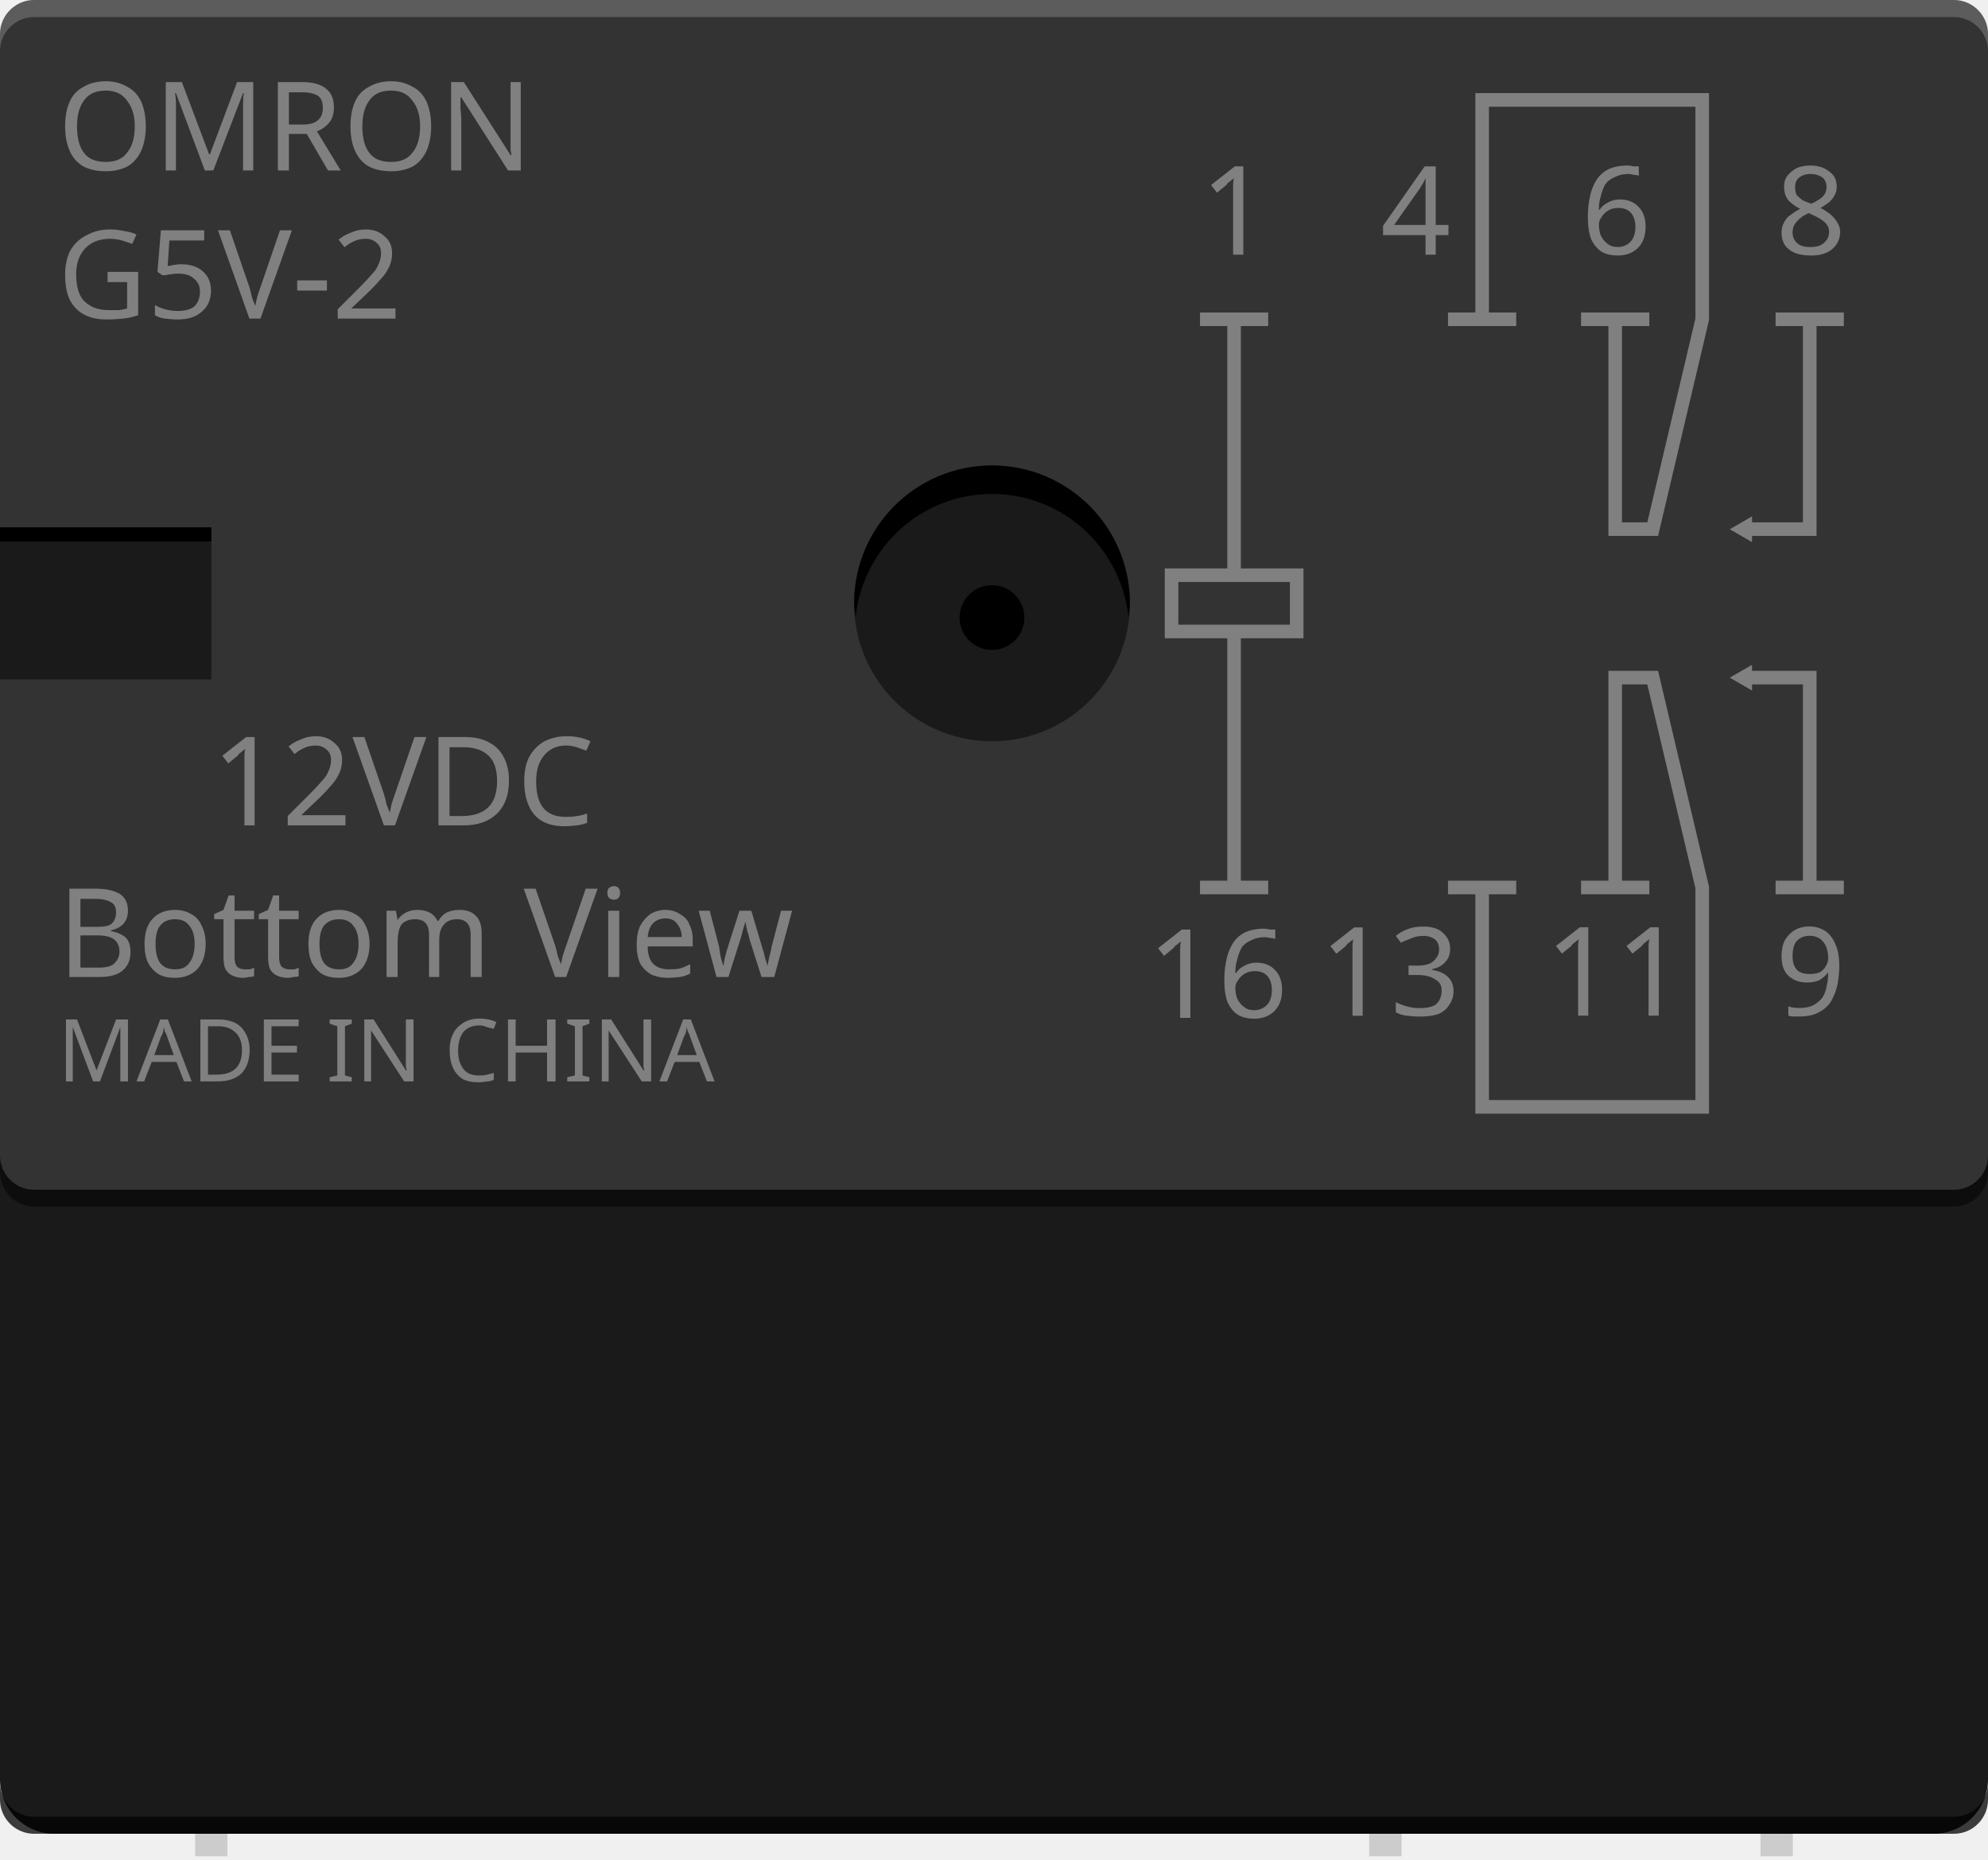
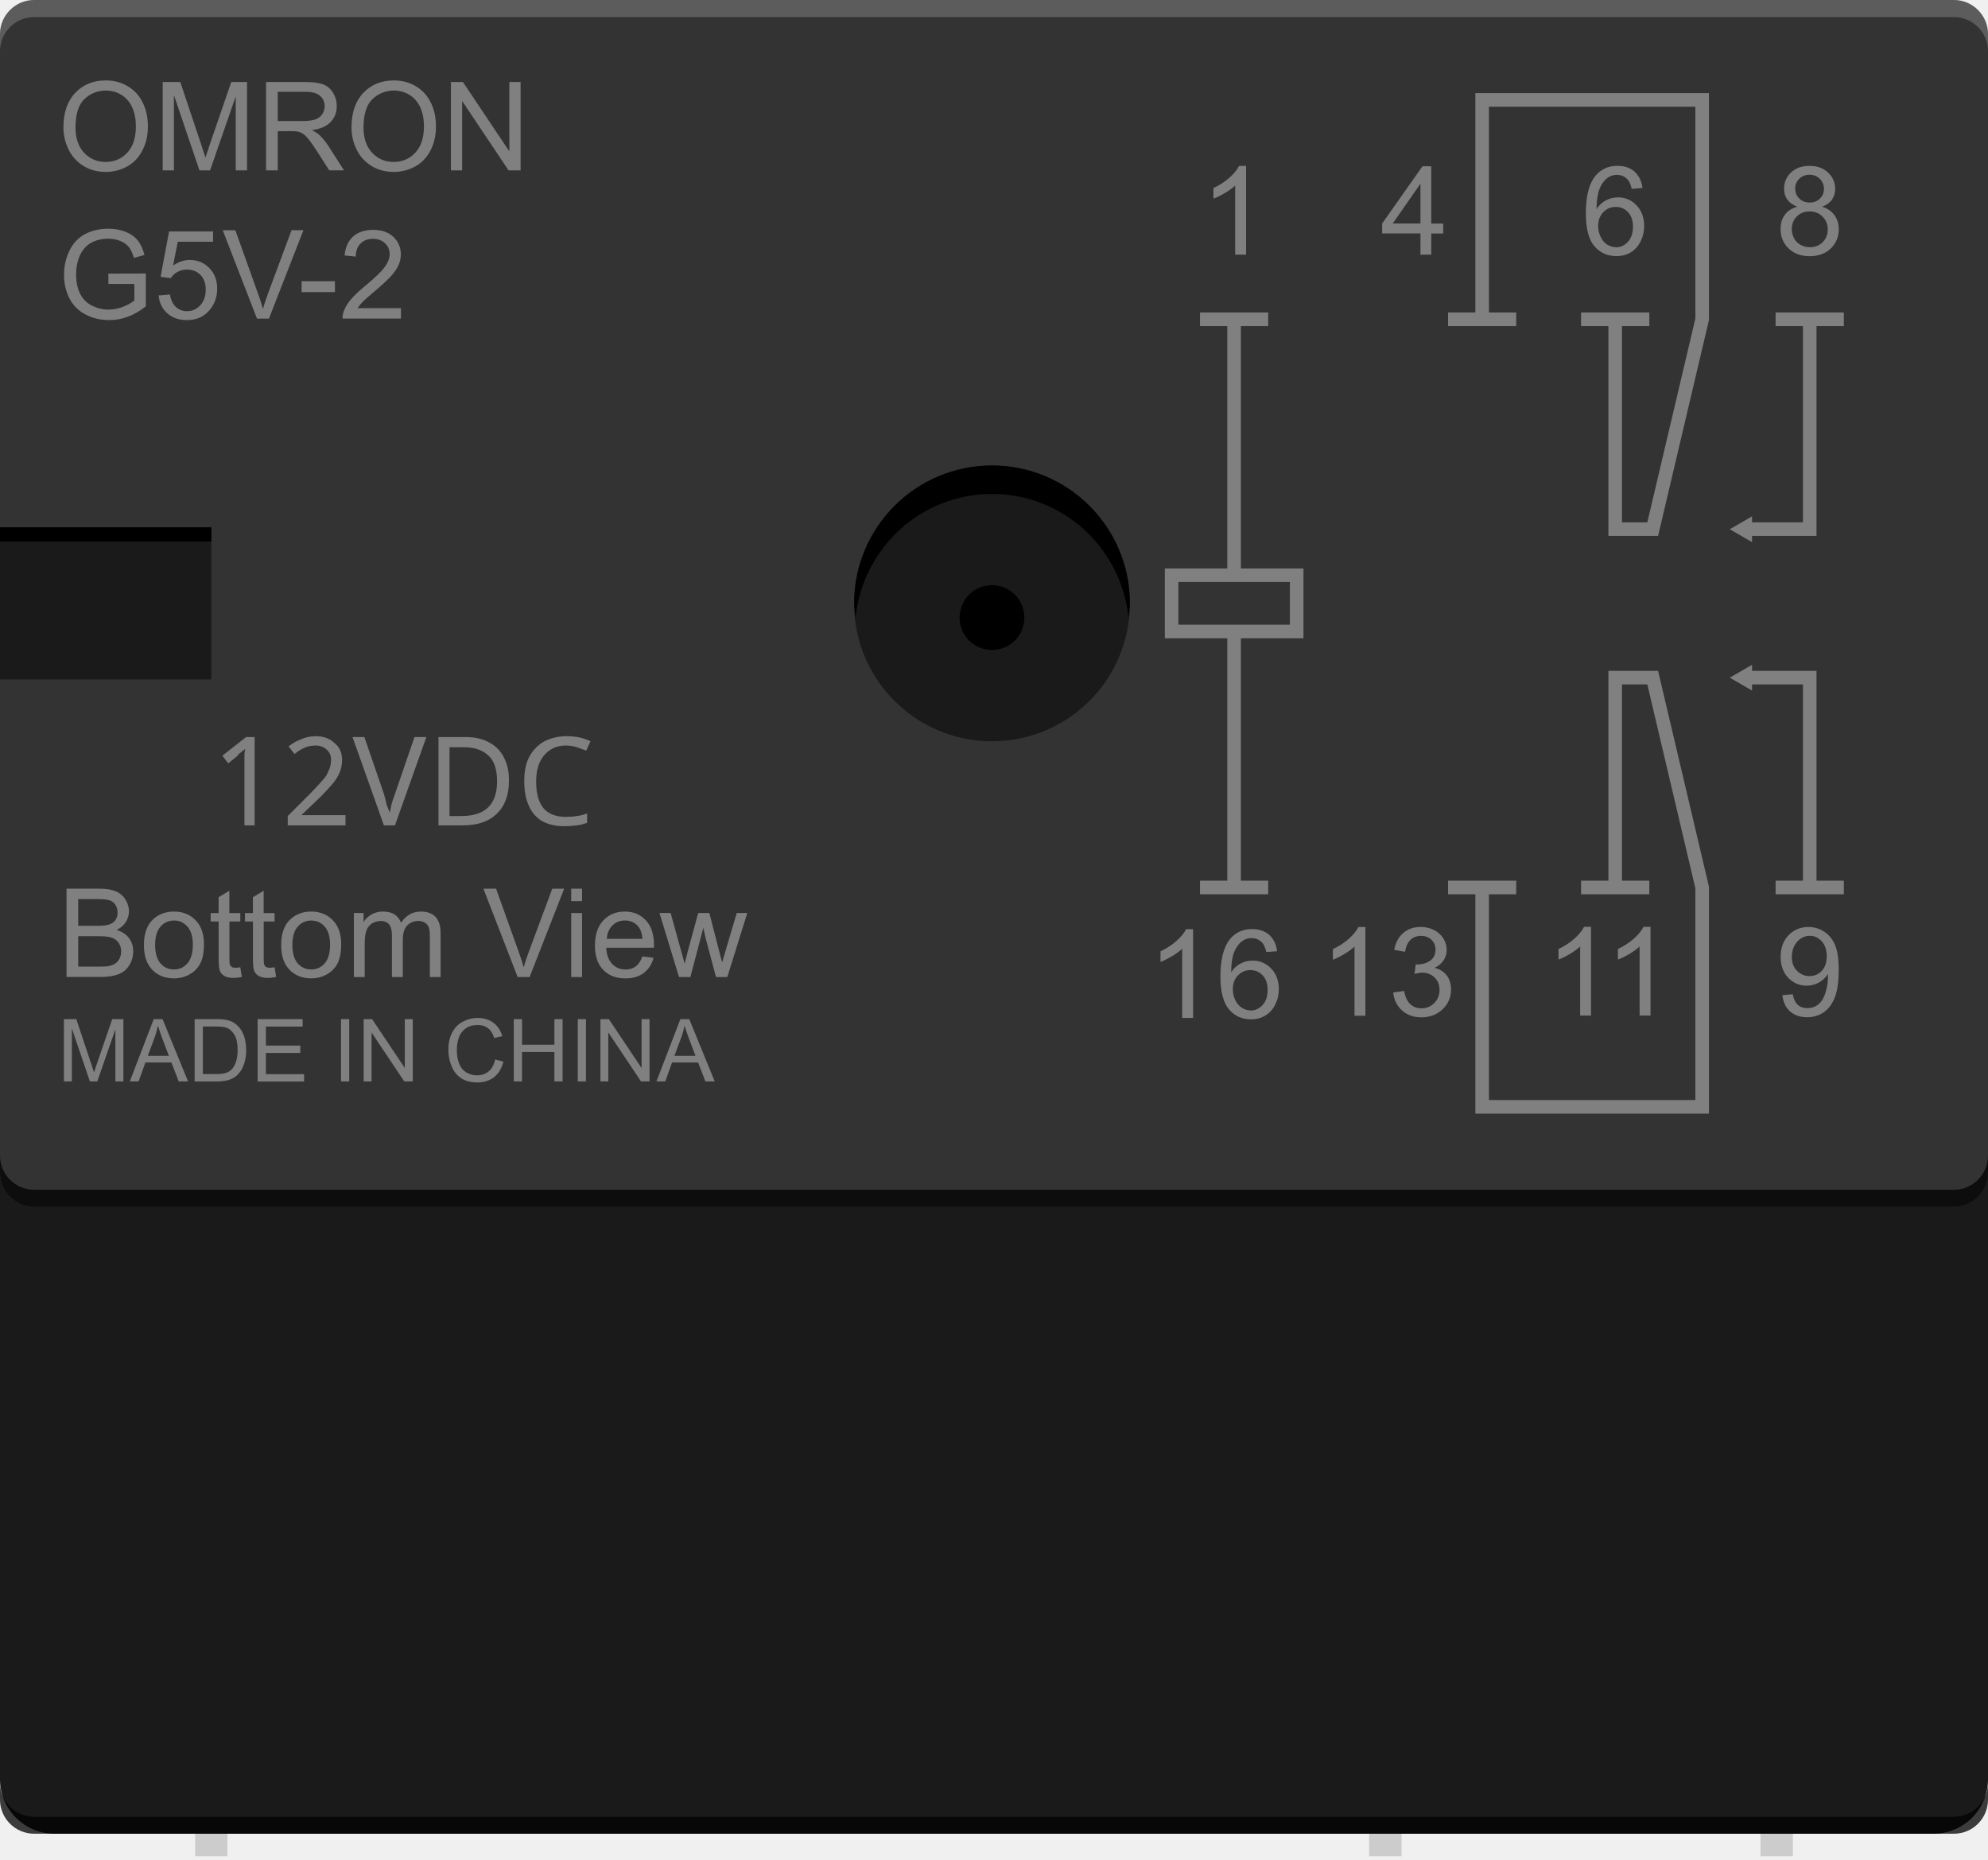
<svg xmlns="http://www.w3.org/2000/svg" version="1.1" id="Ebene_1" x="0px" y="0px" width="36.576px" height="34.209px" viewBox="0 0 36.576 34.209" enable-background="new 0 0 36.576 34.209" xml:space="preserve">
  <g>
    <g>
      <rect x="3.59" y="33.674" fill="#CCCCCC" width="0.595" height="0.478" />
-       <rect x="25.191" y="33.674" fill="#CCCCCC" width="0.595" height="0.478" />
-       <rect x="32.39" y="33.674" fill="#CCCCCC" width="0.595" height="0.478" />
+       <rect x="25.19" y="33.674" fill="#CCCCCC" width="0.596" height="0.478" />
+       <rect x="32.39" y="33.674" fill="#CCCCCC" width="0.596" height="0.478" />
      <g>
-         <path fill="#1A1A1A" d="M36.576,32.738c0,0.55-0.45,1-1,1H1c-0.55,0-1-0.45-1-1v-11.35c0-0.55,0.45-1,1-1h34.576     c0.55,0,1,0.45,1,1V32.738z" />
+         <path fill="#1A1A1A" d="M36.576,32.737c0,0.551-0.45,1-1,1H1c-0.55,0-1-0.449-1-1v-11.35c0-0.55,0.45-1,1-1h34.576     c0.55,0,1,0.45,1,1V32.737z" />
      </g>
      <g>
-         <path fill="#333333" d="M36.576,21.574c0,0.346-0.282,0.628-0.627,0.628H0.627C0.283,22.202,0,21.92,0,21.574V0.627     C0,0.283,0.283,0,0.627,0h35.322c0.345,0,0.627,0.283,0.627,0.627V21.574z" />
+         <path fill="#333333" d="M36.576,21.574c0,0.346-0.282,0.628-0.627,0.628H0.627C0.283,22.202,0,21.92,0,21.574V0.627     C0,0.283,0.283,0,0.627,0h35.322c0.345,0,0.627,0.283,0.627,0.627V21.574L36.576,21.574z" />
        <g>
          <circle fill="#1A1A1A" cx="18.251" cy="11.101" r="2.537" />
          <circle cx="18.251" cy="11.362" r="0.596" />
-           <path d="M18.251,9.088c1.312,0,2.378,0.999,2.511,2.274c0.009-0.087,0.026-0.172,0.026-0.262c0-1.4-1.136-2.536-2.537-2.536      c-1.4,0-2.536,1.136-2.536,2.536c0,0.09,0.018,0.175,0.026,0.262C15.874,10.087,16.939,9.088,18.251,9.088z" />
+           <path d="M18.251,9.088c1.313,0,2.378,0.999,2.512,2.274c0.008-0.087,0.025-0.172,0.025-0.262c0-1.4-1.137-2.536-2.537-2.536      c-1.4,0-2.536,1.136-2.536,2.536c0,0.09,0.018,0.175,0.026,0.262C15.874,10.087,16.939,9.088,18.251,9.088z" />
        </g>
      </g>
-       <text transform="matrix(1 0 0 1 1.0576 3.1353)">
-         <tspan x="0" y="0" fill="#808080" font-family="'ArialMT'" font-size="2.271">OMRON</tspan>
-         <tspan x="0" y="2.726" fill="#808080" font-family="'ArialMT'" font-size="2.271">G5V-2</tspan>
-       </text>
-       <text transform="matrix(1 0 0 1 1.0576 17.9746)">
-         <tspan x="0" y="0" fill="#808080" font-family="'ArialMT'" font-size="2.271">Bottom View</tspan>
-         <tspan x="0" y="1.92" fill="#808080" font-family="'ArialMT'" font-size="1.6">MADE IN CHINA</tspan>
-       </text>
+       <g enable-background="new    ">
+         <path fill="#808080" d="M1.167,2.343c0-0.27,0.072-0.481,0.217-0.634s0.332-0.229,0.561-0.229c0.15,0,0.286,0.035,0.406,0.107     c0.121,0.071,0.212,0.172,0.275,0.3c0.063,0.128,0.095,0.273,0.095,0.437c0,0.165-0.033,0.313-0.1,0.442S2.462,2.996,2.34,3.063     c-0.122,0.066-0.254,0.1-0.395,0.1c-0.153,0-0.29-0.036-0.41-0.11S1.323,2.877,1.261,2.75C1.198,2.622,1.167,2.486,1.167,2.343z      M1.389,2.347c0,0.195,0.053,0.35,0.158,0.463c0.105,0.112,0.237,0.169,0.396,0.169c0.162,0,0.295-0.057,0.4-0.171     C2.448,2.694,2.5,2.533,2.5,2.324c0-0.133-0.022-0.248-0.067-0.347c-0.045-0.099-0.11-0.176-0.196-0.229     c-0.086-0.055-0.183-0.082-0.29-0.082c-0.152,0-0.284,0.053-0.394,0.157C1.444,1.927,1.389,2.102,1.389,2.347z" />
+         <path fill="#808080" d="M2.993,3.135V1.509h0.324l0.385,1.151c0.035,0.107,0.061,0.188,0.078,0.24     C3.798,2.842,3.827,2.755,3.866,2.64l0.389-1.131h0.29v1.626H4.337V1.774L3.865,3.135H3.67L3.2,1.751v1.384H2.993z" />
+         <path fill="#808080" d="M4.895,3.135V1.509h0.721c0.145,0,0.255,0.015,0.331,0.044s0.136,0.081,0.181,0.154     c0.045,0.074,0.068,0.156,0.068,0.245c0,0.115-0.038,0.213-0.112,0.292s-0.19,0.13-0.346,0.15c0.057,0.028,0.1,0.055,0.129,0.081     c0.063,0.058,0.123,0.13,0.179,0.217l0.283,0.442H6.057L5.842,2.797C5.779,2.7,5.728,2.625,5.687,2.573     C5.646,2.521,5.61,2.485,5.578,2.464S5.513,2.429,5.479,2.421c-0.024-0.006-0.064-0.008-0.12-0.008H5.11v0.722H4.895z      M5.11,2.227h0.463c0.098,0,0.175-0.011,0.23-0.03C5.859,2.176,5.901,2.144,5.93,2.099s0.043-0.094,0.043-0.146     c0-0.076-0.028-0.14-0.083-0.189S5.745,1.689,5.625,1.689H5.11V2.227z" />
+         <path fill="#808080" d="M6.467,2.343c0-0.27,0.072-0.481,0.217-0.634s0.332-0.229,0.561-0.229c0.15,0,0.286,0.035,0.406,0.107     c0.121,0.071,0.212,0.172,0.275,0.3C7.99,2.016,8.021,2.162,8.021,2.325c0,0.165-0.033,0.313-0.1,0.442S7.761,2.996,7.639,3.063     c-0.122,0.066-0.254,0.1-0.395,0.1c-0.153,0-0.29-0.036-0.41-0.11S6.622,2.877,6.56,2.75C6.498,2.622,6.467,2.486,6.467,2.343z      M6.688,2.347c0,0.195,0.053,0.35,0.158,0.463c0.105,0.112,0.237,0.169,0.396,0.169c0.162,0,0.295-0.057,0.4-0.171     C7.748,2.694,7.8,2.533,7.8,2.324c0-0.133-0.022-0.248-0.067-0.347c-0.045-0.099-0.11-0.176-0.196-0.229     C7.45,1.693,7.354,1.666,7.247,1.666c-0.152,0-0.284,0.053-0.394,0.157C6.744,1.927,6.688,2.102,6.688,2.347z" />
+         <path fill="#808080" d="M8.296,3.135V1.509h0.221l0.854,1.276V1.509h0.207v1.626H9.357L8.503,1.858v1.277H8.296z" />
+       </g>
+       <g enable-background="new    ">
+         <path fill="#808080" d="M1.994,5.224v-0.19l0.689-0.002v0.604C2.577,5.72,2.468,5.784,2.355,5.826     C2.243,5.869,2.127,5.889,2.009,5.889c-0.16,0-0.305-0.034-0.436-0.103C1.443,5.718,1.345,5.62,1.278,5.491     c-0.066-0.13-0.1-0.274-0.1-0.435c0-0.158,0.033-0.306,0.099-0.442c0.066-0.138,0.161-0.239,0.286-0.306     c0.124-0.066,0.267-0.1,0.429-0.1c0.118,0,0.224,0.019,0.319,0.057c0.095,0.038,0.169,0.091,0.224,0.159     C2.589,4.493,2.63,4.582,2.658,4.691L2.464,4.744C2.439,4.661,2.409,4.596,2.373,4.548C2.337,4.501,2.285,4.463,2.218,4.435     S2.076,4.392,1.994,4.392c-0.098,0-0.184,0.016-0.255,0.045c-0.072,0.03-0.13,0.069-0.174,0.118S1.487,4.658,1.462,4.716     C1.421,4.817,1.4,4.925,1.4,5.043c0,0.145,0.025,0.266,0.075,0.363s0.123,0.171,0.218,0.218C1.789,5.671,1.89,5.696,1.997,5.696     c0.093,0,0.184-0.019,0.273-0.054c0.088-0.036,0.156-0.074,0.202-0.115V5.224H1.994z" />
+         <path fill="#808080" d="M2.918,5.436l0.209-0.018C3.144,5.52,3.18,5.597,3.236,5.648C3.293,5.7,3.361,5.725,3.441,5.725     c0.096,0,0.177-0.036,0.244-0.108c0.066-0.072,0.1-0.169,0.1-0.288c0-0.114-0.032-0.204-0.096-0.27     C3.625,4.993,3.541,4.96,3.438,4.96c-0.064,0-0.123,0.015-0.174,0.044C3.211,5.033,3.171,5.071,3.142,5.118L2.954,5.093     l0.157-0.835H3.92v0.19H3.271L3.184,4.886c0.098-0.068,0.2-0.103,0.307-0.103c0.142,0,0.262,0.049,0.359,0.147     s0.146,0.225,0.146,0.38c0,0.146-0.043,0.273-0.129,0.381C3.764,5.824,3.621,5.889,3.441,5.889c-0.148,0-0.269-0.041-0.362-0.124     C2.985,5.682,2.932,5.573,2.918,5.436z" />
+         <path fill="#808080" d="M4.728,5.862l-0.63-1.626H4.33l0.423,1.182C4.787,5.512,4.815,5.6,4.838,5.683     c0.025-0.089,0.054-0.178,0.087-0.266l0.439-1.182h0.219L4.948,5.862H4.728z" />
+         <path fill="#808080" d="M5.549,5.374v-0.2h0.613v0.2H5.549z" />
+         <path fill="#808080" d="M7.377,5.67v0.191H6.302C6.301,5.814,6.309,5.767,6.326,5.723C6.353,5.65,6.396,5.578,6.457,5.507     c0.06-0.071,0.147-0.153,0.261-0.247c0.176-0.145,0.296-0.259,0.358-0.344s0.093-0.165,0.093-0.24c0-0.079-0.028-0.146-0.085-0.2     s-0.13-0.082-0.221-0.082c-0.096,0-0.173,0.029-0.23,0.087S6.546,4.619,6.545,4.72L6.34,4.7c0.014-0.153,0.067-0.27,0.159-0.351     c0.092-0.08,0.215-0.12,0.369-0.12c0.156,0,0.28,0.044,0.371,0.13C7.329,4.446,7.375,4.553,7.375,4.68     c0,0.065-0.013,0.13-0.04,0.192C7.308,4.935,7.264,5.001,7.202,5.071S7.038,5.236,6.895,5.357     c-0.12,0.101-0.197,0.169-0.231,0.205C6.63,5.598,6.602,5.633,6.58,5.67H7.377z" />
+       </g>
+       <g enable-background="new    ">
+         <path fill="#808080" d="M1.224,17.976v-1.626h0.61c0.124,0,0.224,0.017,0.299,0.05c0.075,0.032,0.134,0.083,0.176,0.151     s0.064,0.14,0.064,0.215c0,0.069-0.019,0.135-0.057,0.196s-0.095,0.111-0.171,0.148c0.099,0.029,0.174,0.078,0.227,0.147     c0.053,0.069,0.079,0.151,0.079,0.246c0,0.076-0.016,0.148-0.048,0.212c-0.032,0.066-0.072,0.115-0.119,0.152     c-0.047,0.035-0.106,0.063-0.178,0.08c-0.072,0.018-0.159,0.027-0.263,0.027H1.224z M1.439,17.033h0.352     c0.096,0,0.164-0.007,0.206-0.02c0.055-0.016,0.096-0.043,0.124-0.081c0.028-0.037,0.042-0.085,0.042-0.142     c0-0.054-0.013-0.102-0.039-0.143s-0.063-0.069-0.111-0.084c-0.048-0.016-0.13-0.022-0.247-0.022H1.439V17.033z M1.439,17.784     h0.405c0.07,0,0.119-0.004,0.146-0.008c0.05-0.01,0.091-0.025,0.125-0.045c0.033-0.021,0.061-0.051,0.082-0.09     c0.021-0.041,0.032-0.086,0.032-0.138c0-0.061-0.016-0.113-0.047-0.158c-0.031-0.044-0.074-0.075-0.129-0.094     c-0.055-0.019-0.135-0.027-0.238-0.027H1.439V17.784z" />
+         <path fill="#808080" d="M2.648,17.386c0-0.218,0.061-0.38,0.182-0.484c0.101-0.088,0.225-0.131,0.371-0.131     c0.162,0,0.294,0.053,0.397,0.159c0.103,0.105,0.154,0.252,0.154,0.439c0,0.151-0.022,0.27-0.068,0.358     c-0.045,0.086-0.112,0.154-0.199,0.201c-0.087,0.049-0.182,0.072-0.284,0.072c-0.165,0-0.298-0.053-0.4-0.158     S2.648,17.585,2.648,17.386z M2.854,17.386c0,0.15,0.033,0.263,0.099,0.339c0.066,0.074,0.148,0.111,0.249,0.111     c0.099,0,0.181-0.037,0.247-0.113c0.066-0.074,0.099-0.19,0.099-0.344c0-0.146-0.033-0.256-0.099-0.331s-0.148-0.112-0.247-0.112     c-0.1,0-0.183,0.037-0.249,0.112C2.886,17.123,2.854,17.235,2.854,17.386z" />
+         <path fill="#808080" d="M4.421,17.796l0.029,0.178c-0.056,0.012-0.106,0.018-0.151,0.018c-0.072,0-0.128-0.012-0.168-0.035     s-0.068-0.053-0.084-0.09c-0.017-0.037-0.024-0.117-0.024-0.236v-0.677H3.876v-0.155h0.146v-0.292l0.198-0.119v0.411h0.201v0.155     H4.221v0.689c0,0.057,0.003,0.094,0.011,0.109c0.007,0.016,0.019,0.029,0.034,0.039c0.016,0.01,0.039,0.014,0.068,0.014     C4.356,17.804,4.385,17.802,4.421,17.796z" />
+         <path fill="#808080" d="M5.052,17.796l0.029,0.178c-0.056,0.012-0.106,0.018-0.151,0.018c-0.072,0-0.128-0.012-0.168-0.035     s-0.068-0.053-0.084-0.09c-0.017-0.037-0.024-0.117-0.024-0.236v-0.677H4.507v-0.155h0.146v-0.292l0.198-0.119v0.411h0.201v0.155     H4.852v0.689c0,0.057,0.003,0.094,0.011,0.109c0.007,0.016,0.019,0.029,0.034,0.039c0.016,0.01,0.039,0.014,0.068,0.014     C4.987,17.804,5.016,17.802,5.052,17.796z" />
+         <path fill="#808080" d="M5.173,17.386c0-0.218,0.061-0.38,0.182-0.484c0.101-0.088,0.225-0.131,0.371-0.131     c0.162,0,0.294,0.053,0.397,0.159c0.103,0.105,0.154,0.252,0.154,0.439c0,0.151-0.022,0.27-0.068,0.358     c-0.045,0.086-0.112,0.154-0.199,0.201c-0.087,0.049-0.182,0.072-0.284,0.072c-0.165,0-0.298-0.053-0.4-0.158     S5.173,17.585,5.173,17.386z M5.379,17.386c0,0.15,0.033,0.263,0.099,0.339c0.066,0.074,0.148,0.111,0.249,0.111     c0.099,0,0.181-0.037,0.247-0.113c0.066-0.074,0.099-0.19,0.099-0.344c0-0.146-0.033-0.256-0.099-0.331s-0.148-0.112-0.247-0.112     c-0.1,0-0.183,0.037-0.249,0.112C5.412,17.123,5.379,17.235,5.379,17.386z" />
+         <path fill="#808080" d="M6.511,17.976v-1.178h0.178v0.165c0.037-0.058,0.086-0.104,0.147-0.139     c0.062-0.035,0.131-0.053,0.21-0.053c0.087,0,0.159,0.018,0.214,0.054c0.056,0.036,0.095,0.087,0.118,0.152     c0.093-0.138,0.214-0.206,0.364-0.206c0.117,0,0.207,0.032,0.27,0.097s0.094,0.164,0.094,0.299v0.809H7.909v-0.743     c0-0.08-0.007-0.137-0.02-0.172c-0.013-0.035-0.037-0.063-0.07-0.085c-0.034-0.021-0.074-0.032-0.12-0.032     c-0.083,0-0.151,0.027-0.206,0.082c-0.055,0.056-0.082,0.144-0.082,0.265v0.685h-0.2v-0.766c0-0.088-0.016-0.155-0.049-0.199     s-0.086-0.066-0.16-0.066c-0.056,0-0.108,0.015-0.156,0.044c-0.048,0.03-0.083,0.073-0.104,0.13S6.71,17.256,6.71,17.364v0.612     H6.511z" />
+         <path fill="#808080" d="M9.524,17.976l-0.63-1.626h0.233l0.423,1.182c0.034,0.095,0.063,0.183,0.085,0.265     c0.025-0.088,0.054-0.178,0.087-0.265l0.439-1.182h0.219l-0.636,1.626H9.524z" />
+         <path fill="#808080" d="M10.509,16.579v-0.229h0.2v0.229H10.509z M10.509,17.976v-1.178h0.2v1.178H10.509z" />
+         <path fill="#808080" d="M11.819,17.596l0.206,0.026c-0.032,0.119-0.093,0.213-0.181,0.279s-0.2,0.1-0.337,0.1     c-0.172,0-0.309-0.053-0.41-0.158c-0.101-0.105-0.151-0.255-0.151-0.447c0-0.198,0.051-0.352,0.153-0.461     s0.234-0.164,0.397-0.164c0.158,0,0.286,0.054,0.386,0.16c0.1,0.107,0.15,0.259,0.15,0.453c0,0.012,0,0.029-0.001,0.053h-0.878     c0.007,0.13,0.044,0.228,0.11,0.298c0.065,0.068,0.148,0.102,0.246,0.102c0.073,0,0.136-0.02,0.188-0.057     C11.748,17.741,11.789,17.681,11.819,17.596z M11.164,17.273h0.657c-0.009-0.099-0.034-0.173-0.075-0.223     c-0.063-0.077-0.146-0.115-0.247-0.115c-0.092,0-0.169,0.03-0.231,0.092S11.17,17.17,11.164,17.273z" />
+         <path fill="#808080" d="M12.493,17.976l-0.36-1.178h0.206l0.188,0.68l0.07,0.252c0.003-0.012,0.023-0.094,0.061-0.243     l0.188-0.689h0.205l0.176,0.683l0.059,0.226l0.067-0.228l0.202-0.681h0.194l-0.368,1.178h-0.208l-0.188-0.706l-0.045-0.201     l-0.238,0.907H12.493z" />
+       </g>
+       <g enable-background="new    ">
+         <path fill="#808080" d="M1.176,19.896v-1.146h0.228l0.271,0.813c0.025,0.074,0.043,0.131,0.055,0.168     c0.013-0.041,0.033-0.102,0.061-0.184l0.274-0.797H2.27v1.146H2.123v-0.959l-0.333,0.959H1.654l-0.332-0.975v0.975H1.176z" />
+         <path fill="#808080" d="M2.388,19.896l0.44-1.146h0.163l0.469,1.146H3.288l-0.134-0.348H2.675l-0.125,0.348H2.388z M2.719,19.425     h0.388l-0.12-0.316c-0.036-0.098-0.063-0.176-0.081-0.238c-0.015,0.074-0.035,0.146-0.062,0.219L2.719,19.425z" />
+         <path fill="#808080" d="M3.581,19.896v-1.146h0.395c0.089,0,0.157,0.006,0.204,0.018c0.066,0.014,0.122,0.041,0.168,0.082     c0.061,0.051,0.106,0.115,0.136,0.195s0.045,0.17,0.045,0.271c0,0.088-0.01,0.164-0.03,0.232     c-0.021,0.066-0.046,0.123-0.078,0.166c-0.032,0.045-0.067,0.078-0.104,0.104s-0.083,0.045-0.137,0.059     c-0.053,0.012-0.115,0.02-0.184,0.02H3.581z M3.732,19.761h0.245c0.076,0,0.135-0.008,0.178-0.021s0.077-0.035,0.103-0.061     c0.036-0.035,0.064-0.084,0.084-0.145s0.03-0.135,0.03-0.221c0-0.119-0.02-0.211-0.059-0.275     c-0.039-0.064-0.087-0.107-0.143-0.129c-0.041-0.016-0.106-0.023-0.196-0.023H3.732V19.761z" />
+         <path fill="#808080" d="M4.74,19.896v-1.146h0.828v0.137H4.892v0.35h0.633v0.135H4.892v0.391h0.703v0.135H4.74z" />
+         <path fill="#808080" d="M6.274,19.896v-1.146h0.151v1.146H6.274z" />
+         <path fill="#808080" d="M6.691,19.896v-1.146h0.155l0.602,0.9v-0.9h0.146v1.146H7.438l-0.602-0.9v0.9H6.691z" />
+         <path fill="#808080" d="M9.11,19.493l0.152,0.039c-0.032,0.123-0.089,0.219-0.171,0.285c-0.083,0.064-0.184,0.098-0.303,0.098     c-0.124,0-0.224-0.025-0.301-0.076C8.409,19.788,8.35,19.716,8.31,19.62c-0.04-0.094-0.061-0.197-0.061-0.307     c0-0.119,0.023-0.223,0.068-0.313c0.046-0.088,0.11-0.156,0.195-0.201c0.084-0.047,0.176-0.07,0.277-0.07     c0.115,0,0.211,0.029,0.289,0.088s0.133,0.141,0.164,0.246l-0.149,0.035c-0.026-0.084-0.065-0.145-0.116-0.182     c-0.05-0.039-0.114-0.057-0.19-0.057c-0.088,0-0.162,0.021-0.221,0.063c-0.059,0.043-0.101,0.1-0.125,0.17     c-0.024,0.072-0.036,0.145-0.036,0.221c0,0.098,0.014,0.182,0.042,0.254c0.029,0.074,0.073,0.127,0.133,0.164     c0.06,0.035,0.125,0.053,0.194,0.053c0.085,0,0.157-0.023,0.216-0.072C9.049,19.663,9.089,19.589,9.11,19.493z" />
+         <path fill="#808080" d="M9.453,19.896v-1.146h0.152v0.471H10.2v-0.471h0.151v1.146H10.2v-0.541H9.604v0.541H9.453z" />
+         <path fill="#808080" d="M10.63,19.896v-1.146h0.151v1.146H10.63z" />
+         <path fill="#808080" d="M11.047,19.896v-1.146h0.155l0.602,0.9v-0.9h0.146v1.146h-0.156l-0.602-0.9v0.9H11.047z" />
+         <path fill="#808080" d="M12.078,19.896l0.44-1.146h0.163l0.469,1.146h-0.172l-0.134-0.348h-0.479l-0.125,0.348H12.078z      M12.408,19.425h0.388l-0.12-0.316c-0.036-0.098-0.063-0.176-0.081-0.238c-0.015,0.074-0.035,0.146-0.062,0.219L12.408,19.425z" />
+       </g>
    </g>
-     <path opacity="0.2" fill="#FFFFFF" d="M0,0.627C0,0.283,0.283,0,0.627,0h35.322c0.345,0,0.627,0.283,0.627,0.627v0.314   c0-0.345-0.282-0.627-0.627-0.627H0.627C0.283,0.314,0,0.596,0,0.941V0.627z" />
-     <path opacity="0.75" d="M36.576,21.574c0,0.346-0.282,0.628-0.627,0.628H0.627C0.283,22.202,0,21.92,0,21.574v-0.313   c0,0.346,0.283,0.628,0.627,0.628h35.322c0.345,0,0.627-0.282,0.627-0.628V21.574z" />
-     <path opacity="0.75" d="M36.576,33.11c0,0.346-0.282,0.628-0.627,0.628H0.627C0.283,33.738,0,33.456,0,33.11v-0.313   c0,0.346,0.283,0.628,0.627,0.628h35.322c0.345,0,0.627-0.282,0.627-0.628V33.11z" />
+     <path opacity="0.2" fill="#FFFFFF" enable-background="new    " d="M0,0.627C0,0.283,0.283,0,0.627,0h35.322   c0.345,0,0.627,0.283,0.627,0.627v0.314c0-0.345-0.282-0.627-0.627-0.627H0.627C0.283,0.314,0,0.596,0,0.941V0.627z" />
+     <path opacity="0.75" enable-background="new    " d="M36.576,21.574c0,0.346-0.282,0.628-0.627,0.628H0.627   C0.283,22.202,0,21.92,0,21.574v-0.313c0,0.346,0.283,0.629,0.627,0.629h35.322c0.345,0,0.627-0.283,0.627-0.629V21.574   L36.576,21.574z" />
+     <path opacity="0.75" enable-background="new    " d="M36.576,33.11c0,0.346-0.282,0.627-0.627,0.627H0.627   C0.283,33.737,0,33.456,0,33.11v-0.313c0,0.347,0.283,0.628,0.627,0.628h35.322c0.345,0,0.627-0.281,0.627-0.628V33.11   L36.576,33.11z" />
  </g>
-   <text transform="matrix(1 0 0 1 3.8877 15.1855)" fill="#808080" font-family="'ArialMT'" font-size="2.271">12VDC</text>
-   <text transform="matrix(1 0 0 1 22.0781 4.6855)" fill="#808080" font-family="'ArialMT'" font-size="2.271">1</text>
-   <text transform="matrix(1 0 0 1 25.3994 4.6855)" fill="#808080" font-family="'ArialMT'" font-size="2.271">4</text>
-   <text transform="matrix(1 0 0 1 29.0889 4.6855)" fill="#808080" font-family="'ArialMT'" font-size="2.271">6</text>
-   <text transform="matrix(1 0 0 1 32.668 4.6855)" fill="#808080" font-family="'ArialMT'" font-size="2.271">8</text>
-   <text transform="matrix(1 0 0 1 21.1035 18.7266)" fill="#808080" font-family="'ArialMT'" font-size="2.271">16</text>
-   <text transform="matrix(1 0 0 1 24.2744 18.6875)" fill="#808080" font-family="'ArialMT'" font-size="2.271">13</text>
-   <text transform="matrix(1 0 0 1 28.4248 18.6855)" fill="#808080" font-family="'ArialMT'" font-size="2.271">11</text>
-   <text transform="matrix(1 0 0 1 32.668 18.6855)" fill="#808080" font-family="'ArialMT'" font-size="2.271">9</text>
+   <text transform="matrix(1 0 0 1 3.8877 15.1851)" fill="#808080" font-family="'ArialMT'" font-size="2.271">12VDC</text>
+   <g enable-background="new    ">
+     <path fill="#808080" d="M22.925,4.685h-0.2V3.413c-0.048,0.046-0.11,0.092-0.188,0.138s-0.148,0.08-0.211,0.104V3.46   c0.111-0.053,0.209-0.116,0.293-0.19c0.084-0.075,0.143-0.147,0.178-0.218h0.129V4.685z" />
+   </g>
+   <g enable-background="new    ">
+     <path fill="#808080" d="M26.134,4.685v-0.39h-0.705V4.113l0.742-1.054h0.162v1.054h0.22v0.183h-0.22v0.39H26.134z M26.134,4.113   V3.379l-0.51,0.733H26.134z" />
+   </g>
+   <g enable-background="new    ">
+     <path fill="#808080" d="M30.22,3.458l-0.199,0.016c-0.018-0.079-0.043-0.136-0.075-0.171c-0.054-0.058-0.12-0.086-0.2-0.086   c-0.063,0-0.119,0.019-0.167,0.054c-0.063,0.046-0.112,0.112-0.149,0.2c-0.035,0.089-0.055,0.214-0.057,0.376   c0.049-0.073,0.107-0.127,0.178-0.163c0.068-0.035,0.142-0.053,0.218-0.053c0.134,0,0.247,0.049,0.34,0.146   c0.094,0.099,0.141,0.225,0.141,0.38c0,0.103-0.022,0.197-0.066,0.285c-0.044,0.087-0.104,0.154-0.181,0.201   c-0.077,0.047-0.164,0.069-0.262,0.069c-0.167,0-0.303-0.061-0.408-0.184c-0.104-0.122-0.156-0.323-0.156-0.604   c0-0.314,0.058-0.543,0.174-0.686c0.102-0.124,0.237-0.187,0.409-0.187c0.128,0,0.232,0.036,0.314,0.107   C30.153,3.232,30.202,3.331,30.22,3.458z M29.403,4.159c0,0.068,0.016,0.134,0.045,0.197c0.029,0.063,0.069,0.11,0.122,0.144   c0.052,0.032,0.107,0.049,0.165,0.049c0.084,0,0.156-0.034,0.217-0.102c0.062-0.068,0.092-0.16,0.092-0.277   c0-0.112-0.03-0.201-0.09-0.266c-0.061-0.064-0.135-0.097-0.227-0.097c-0.09,0-0.166,0.032-0.229,0.097S29.403,4.053,29.403,4.159z   " />
+   </g>
+   <g enable-background="new    ">
+     <path fill="#808080" d="M33.069,3.803c-0.082-0.03-0.145-0.073-0.184-0.13c-0.041-0.056-0.061-0.123-0.061-0.201   c0-0.119,0.043-0.218,0.128-0.299c0.085-0.08,0.198-0.121,0.339-0.121c0.143,0,0.256,0.041,0.344,0.124   c0.086,0.082,0.129,0.183,0.129,0.301c0,0.075-0.02,0.142-0.059,0.197c-0.04,0.056-0.1,0.099-0.181,0.129   c0.1,0.032,0.176,0.085,0.228,0.157c0.053,0.073,0.078,0.159,0.078,0.26c0,0.139-0.049,0.256-0.146,0.351   c-0.1,0.095-0.229,0.142-0.389,0.142s-0.29-0.047-0.389-0.143c-0.098-0.095-0.146-0.213-0.146-0.355   c0-0.105,0.025-0.193,0.08-0.266C32.894,3.877,32.97,3.83,33.069,3.803z M32.966,4.216c0,0.057,0.013,0.111,0.04,0.165   c0.026,0.053,0.067,0.095,0.12,0.123c0.053,0.029,0.11,0.044,0.172,0.044c0.096,0,0.174-0.03,0.236-0.092s0.094-0.14,0.094-0.234   c0-0.096-0.033-0.175-0.097-0.238c-0.063-0.063-0.144-0.094-0.239-0.094c-0.095,0-0.172,0.031-0.234,0.093   C32.996,4.045,32.966,4.123,32.966,4.216z M33.029,3.465c0,0.076,0.024,0.14,0.075,0.188c0.049,0.049,0.113,0.073,0.192,0.073   c0.077,0,0.14-0.024,0.188-0.073c0.05-0.048,0.074-0.107,0.074-0.178c0-0.073-0.025-0.135-0.076-0.185s-0.113-0.075-0.189-0.075   s-0.139,0.024-0.189,0.073C33.055,3.338,33.029,3.397,33.029,3.465z" />
+   </g>
+   <g enable-background="new    ">
+     <path fill="#808080" d="M21.95,18.728h-0.2v-1.273c-0.048,0.046-0.11,0.092-0.188,0.138c-0.078,0.045-0.148,0.081-0.211,0.104   v-0.194c0.111-0.053,0.209-0.116,0.293-0.19c0.084-0.075,0.143-0.147,0.178-0.218h0.129V18.728z" />
+     <path fill="#808080" d="M23.497,17.5l-0.199,0.016c-0.018-0.079-0.043-0.136-0.074-0.171c-0.055-0.058-0.121-0.086-0.2-0.086   c-0.063,0-0.12,0.019-0.167,0.054c-0.063,0.046-0.113,0.112-0.149,0.2c-0.036,0.089-0.056,0.213-0.057,0.375   c0.048-0.072,0.106-0.127,0.177-0.162c0.069-0.035,0.143-0.053,0.219-0.053c0.133,0,0.246,0.049,0.34,0.146   s0.141,0.225,0.141,0.379c0,0.104-0.022,0.197-0.066,0.285c-0.045,0.088-0.104,0.154-0.182,0.201   c-0.076,0.047-0.164,0.07-0.262,0.07c-0.166,0-0.303-0.061-0.407-0.184s-0.157-0.324-0.157-0.605c0-0.314,0.059-0.542,0.174-0.685   c0.102-0.124,0.238-0.187,0.41-0.187c0.127,0,0.232,0.036,0.314,0.107C23.432,17.274,23.48,17.373,23.497,17.5z M22.682,18.2   c0,0.068,0.015,0.135,0.044,0.197s0.07,0.111,0.123,0.145c0.052,0.031,0.107,0.049,0.164,0.049c0.085,0,0.157-0.035,0.218-0.102   c0.062-0.068,0.091-0.16,0.091-0.277c0-0.113-0.029-0.201-0.09-0.266c-0.06-0.064-0.135-0.098-0.227-0.098   c-0.09,0-0.166,0.033-0.229,0.098C22.713,18.011,22.682,18.095,22.682,18.2z" />
+   </g>
+   <g enable-background="new    ">
+     <path fill="#808080" d="M25.12,18.688h-0.199v-1.273c-0.048,0.046-0.111,0.092-0.189,0.138s-0.147,0.081-0.209,0.104v-0.194   c0.111-0.053,0.209-0.116,0.292-0.19c0.083-0.075,0.143-0.147,0.178-0.218h0.128V18.688z" />
+     <path fill="#808080" d="M25.633,18.259l0.2-0.027c0.022,0.113,0.062,0.195,0.117,0.246c0.055,0.049,0.121,0.074,0.201,0.074   c0.094,0,0.173-0.033,0.237-0.098c0.065-0.064,0.097-0.146,0.097-0.242c0-0.092-0.029-0.168-0.09-0.227   c-0.06-0.059-0.136-0.09-0.229-0.09c-0.037,0-0.084,0.008-0.141,0.023l0.022-0.176c0.013,0.002,0.024,0.002,0.032,0.002   c0.085,0,0.162-0.021,0.229-0.066s0.103-0.113,0.103-0.206c0-0.073-0.025-0.134-0.074-0.182c-0.051-0.048-0.114-0.072-0.192-0.072   c-0.077,0-0.143,0.024-0.194,0.073s-0.085,0.122-0.1,0.22l-0.199-0.035c0.023-0.134,0.08-0.237,0.166-0.312   c0.086-0.073,0.193-0.11,0.322-0.11c0.09,0,0.171,0.02,0.246,0.058c0.074,0.038,0.131,0.09,0.171,0.155   c0.04,0.066,0.06,0.136,0.06,0.21c0,0.07-0.02,0.134-0.057,0.191c-0.038,0.059-0.094,0.104-0.168,0.139   c0.096,0.021,0.171,0.068,0.225,0.139c0.053,0.068,0.08,0.156,0.08,0.262c0,0.143-0.053,0.262-0.156,0.361   c-0.104,0.098-0.234,0.148-0.393,0.148c-0.143,0-0.261-0.043-0.355-0.129C25.7,18.505,25.646,18.394,25.633,18.259z" />
+   </g>
+   <g enable-background="new    ">
+     <path fill="#808080" d="M29.271,18.685h-0.199v-1.272c-0.048,0.046-0.111,0.092-0.189,0.138s-0.147,0.08-0.209,0.103V17.46   c0.111-0.053,0.209-0.116,0.292-0.19c0.083-0.075,0.143-0.147,0.178-0.218h0.128V18.685z" />
+     <path fill="#808080" d="M30.366,18.685h-0.2v-1.272c-0.048,0.046-0.11,0.092-0.188,0.138s-0.148,0.08-0.211,0.103V17.46   c0.111-0.053,0.209-0.116,0.293-0.19c0.084-0.075,0.143-0.147,0.178-0.218h0.129V18.685z" />
+   </g>
+   <g enable-background="new    ">
+     <path fill="#808080" d="M32.792,18.31l0.191-0.018c0.018,0.09,0.048,0.154,0.094,0.195s0.104,0.061,0.176,0.061   c0.063,0,0.115-0.014,0.162-0.041c0.046-0.029,0.084-0.066,0.113-0.113s0.055-0.109,0.074-0.189c0.021-0.08,0.03-0.162,0.03-0.244   c0-0.01-0.001-0.021-0.001-0.041c-0.04,0.064-0.095,0.115-0.164,0.156c-0.068,0.039-0.144,0.059-0.225,0.059   c-0.135,0-0.248-0.049-0.342-0.146c-0.093-0.098-0.139-0.227-0.139-0.386c0-0.164,0.049-0.297,0.146-0.397s0.219-0.151,0.365-0.151   c0.106,0,0.202,0.028,0.29,0.086c0.088,0.057,0.154,0.138,0.199,0.243c0.046,0.105,0.068,0.258,0.068,0.458   c0,0.207-0.022,0.373-0.067,0.496s-0.112,0.217-0.201,0.281s-0.193,0.096-0.313,0.096c-0.127,0-0.23-0.035-0.312-0.105   S32.809,18.437,32.792,18.31z M33.609,17.591c0-0.114-0.03-0.205-0.091-0.272c-0.062-0.067-0.135-0.102-0.221-0.102   c-0.089,0-0.166,0.037-0.232,0.109c-0.064,0.072-0.098,0.166-0.098,0.282c0,0.104,0.031,0.188,0.094,0.252s0.139,0.098,0.23,0.098   c0.093,0,0.169-0.033,0.229-0.098C33.579,17.796,33.609,17.706,33.609,17.591z" />
+   </g>
  <g>
-     <rect x="21.555" y="10.583" fill="none" stroke="#808080" stroke-width="0.25" stroke-miterlimit="10" width="2.302" height="1.035" />
+     <rect x="21.556" y="10.583" fill="none" stroke="#808080" stroke-width="0.25" stroke-miterlimit="10" width="2.301" height="1.035" />
    <g>
      <line fill="none" stroke="#808080" stroke-width="0.25" stroke-miterlimit="10" x1="22.705" y1="5.874" x2="22.705" y2="10.583" />
      <line fill="none" stroke="#808080" stroke-width="0.25" stroke-miterlimit="10" x1="22.078" y1="5.874" x2="23.333" y2="5.874" />
    </g>
    <g>
      <g>
-         <polyline fill="none" stroke="#808080" stroke-width="0.25" stroke-miterlimit="10" points="27.269,5.874 27.269,1.838      31.318,1.838 31.318,5.874 30.407,9.735 29.717,9.735 29.717,5.874    " />
-         <line fill="none" stroke="#808080" stroke-width="0.25" stroke-miterlimit="10" x1="27.896" y1="5.874" x2="26.641" y2="5.874" />
+         <polyline fill="none" stroke="#808080" stroke-width="0.25" stroke-miterlimit="10" points="27.269,5.874 27.269,1.838      31.317,1.838 31.317,5.874 30.407,9.735 29.717,9.735 29.717,5.874    " />
+         <line fill="none" stroke="#808080" stroke-width="0.25" stroke-miterlimit="10" x1="27.896" y1="5.874" x2="26.642" y2="5.874" />
      </g>
      <line fill="none" stroke="#808080" stroke-width="0.25" stroke-miterlimit="10" x1="29.089" y1="5.874" x2="30.345" y2="5.874" />
    </g>
    <g>
      <line fill="none" stroke="#808080" stroke-width="0.25" stroke-miterlimit="10" x1="32.668" y1="5.874" x2="33.924" y2="5.874" />
      <g>
        <g>
          <polyline fill="none" stroke="#808080" stroke-width="0.25" stroke-miterlimit="10" points="33.296,5.874 33.296,9.735       32.166,9.735     " />
          <g>
            <polygon fill="#808080" points="32.235,9.5 31.825,9.737 32.235,9.974      " />
          </g>
        </g>
      </g>
    </g>
    <g>
      <line fill="none" stroke="#808080" stroke-width="0.25" stroke-miterlimit="10" x1="22.705" y1="16.328" x2="22.705" y2="11.619" />
      <line fill="none" stroke="#808080" stroke-width="0.25" stroke-miterlimit="10" x1="22.078" y1="16.328" x2="23.333" y2="16.328" />
    </g>
    <g>
      <g>
-         <polyline fill="none" stroke="#808080" stroke-width="0.25" stroke-miterlimit="10" points="27.269,16.328 27.269,20.364      31.318,20.364 31.318,16.328 30.407,12.467 29.717,12.467 29.717,16.328    " />
-         <line fill="none" stroke="#808080" stroke-width="0.25" stroke-miterlimit="10" x1="27.896" y1="16.328" x2="26.641" y2="16.328" />
+         <polyline fill="none" stroke="#808080" stroke-width="0.25" stroke-miterlimit="10" points="27.269,16.328 27.269,20.364      31.317,20.364 31.317,16.328 30.407,12.467 29.717,12.467 29.717,16.328    " />
+         <line fill="none" stroke="#808080" stroke-width="0.25" stroke-miterlimit="10" x1="27.896" y1="16.328" x2="26.642" y2="16.328" />
      </g>
      <line fill="none" stroke="#808080" stroke-width="0.25" stroke-miterlimit="10" x1="29.089" y1="16.328" x2="30.345" y2="16.328" />
    </g>
    <g>
      <line fill="none" stroke="#808080" stroke-width="0.25" stroke-miterlimit="10" x1="32.668" y1="16.328" x2="33.924" y2="16.328" />
      <g>
        <g>
          <polyline fill="none" stroke="#808080" stroke-width="0.25" stroke-miterlimit="10" points="33.296,16.328 33.296,12.467       32.166,12.467     " />
          <g>
            <polygon fill="#808080" points="32.235,12.231 31.825,12.468 32.235,12.705      " />
          </g>
        </g>
      </g>
    </g>
  </g>
  <rect y="9.702" fill="#1A1A1A" width="3.888" height="2.798" />
  <rect y="9.702" width="3.888" height="0.261" />
</svg>
